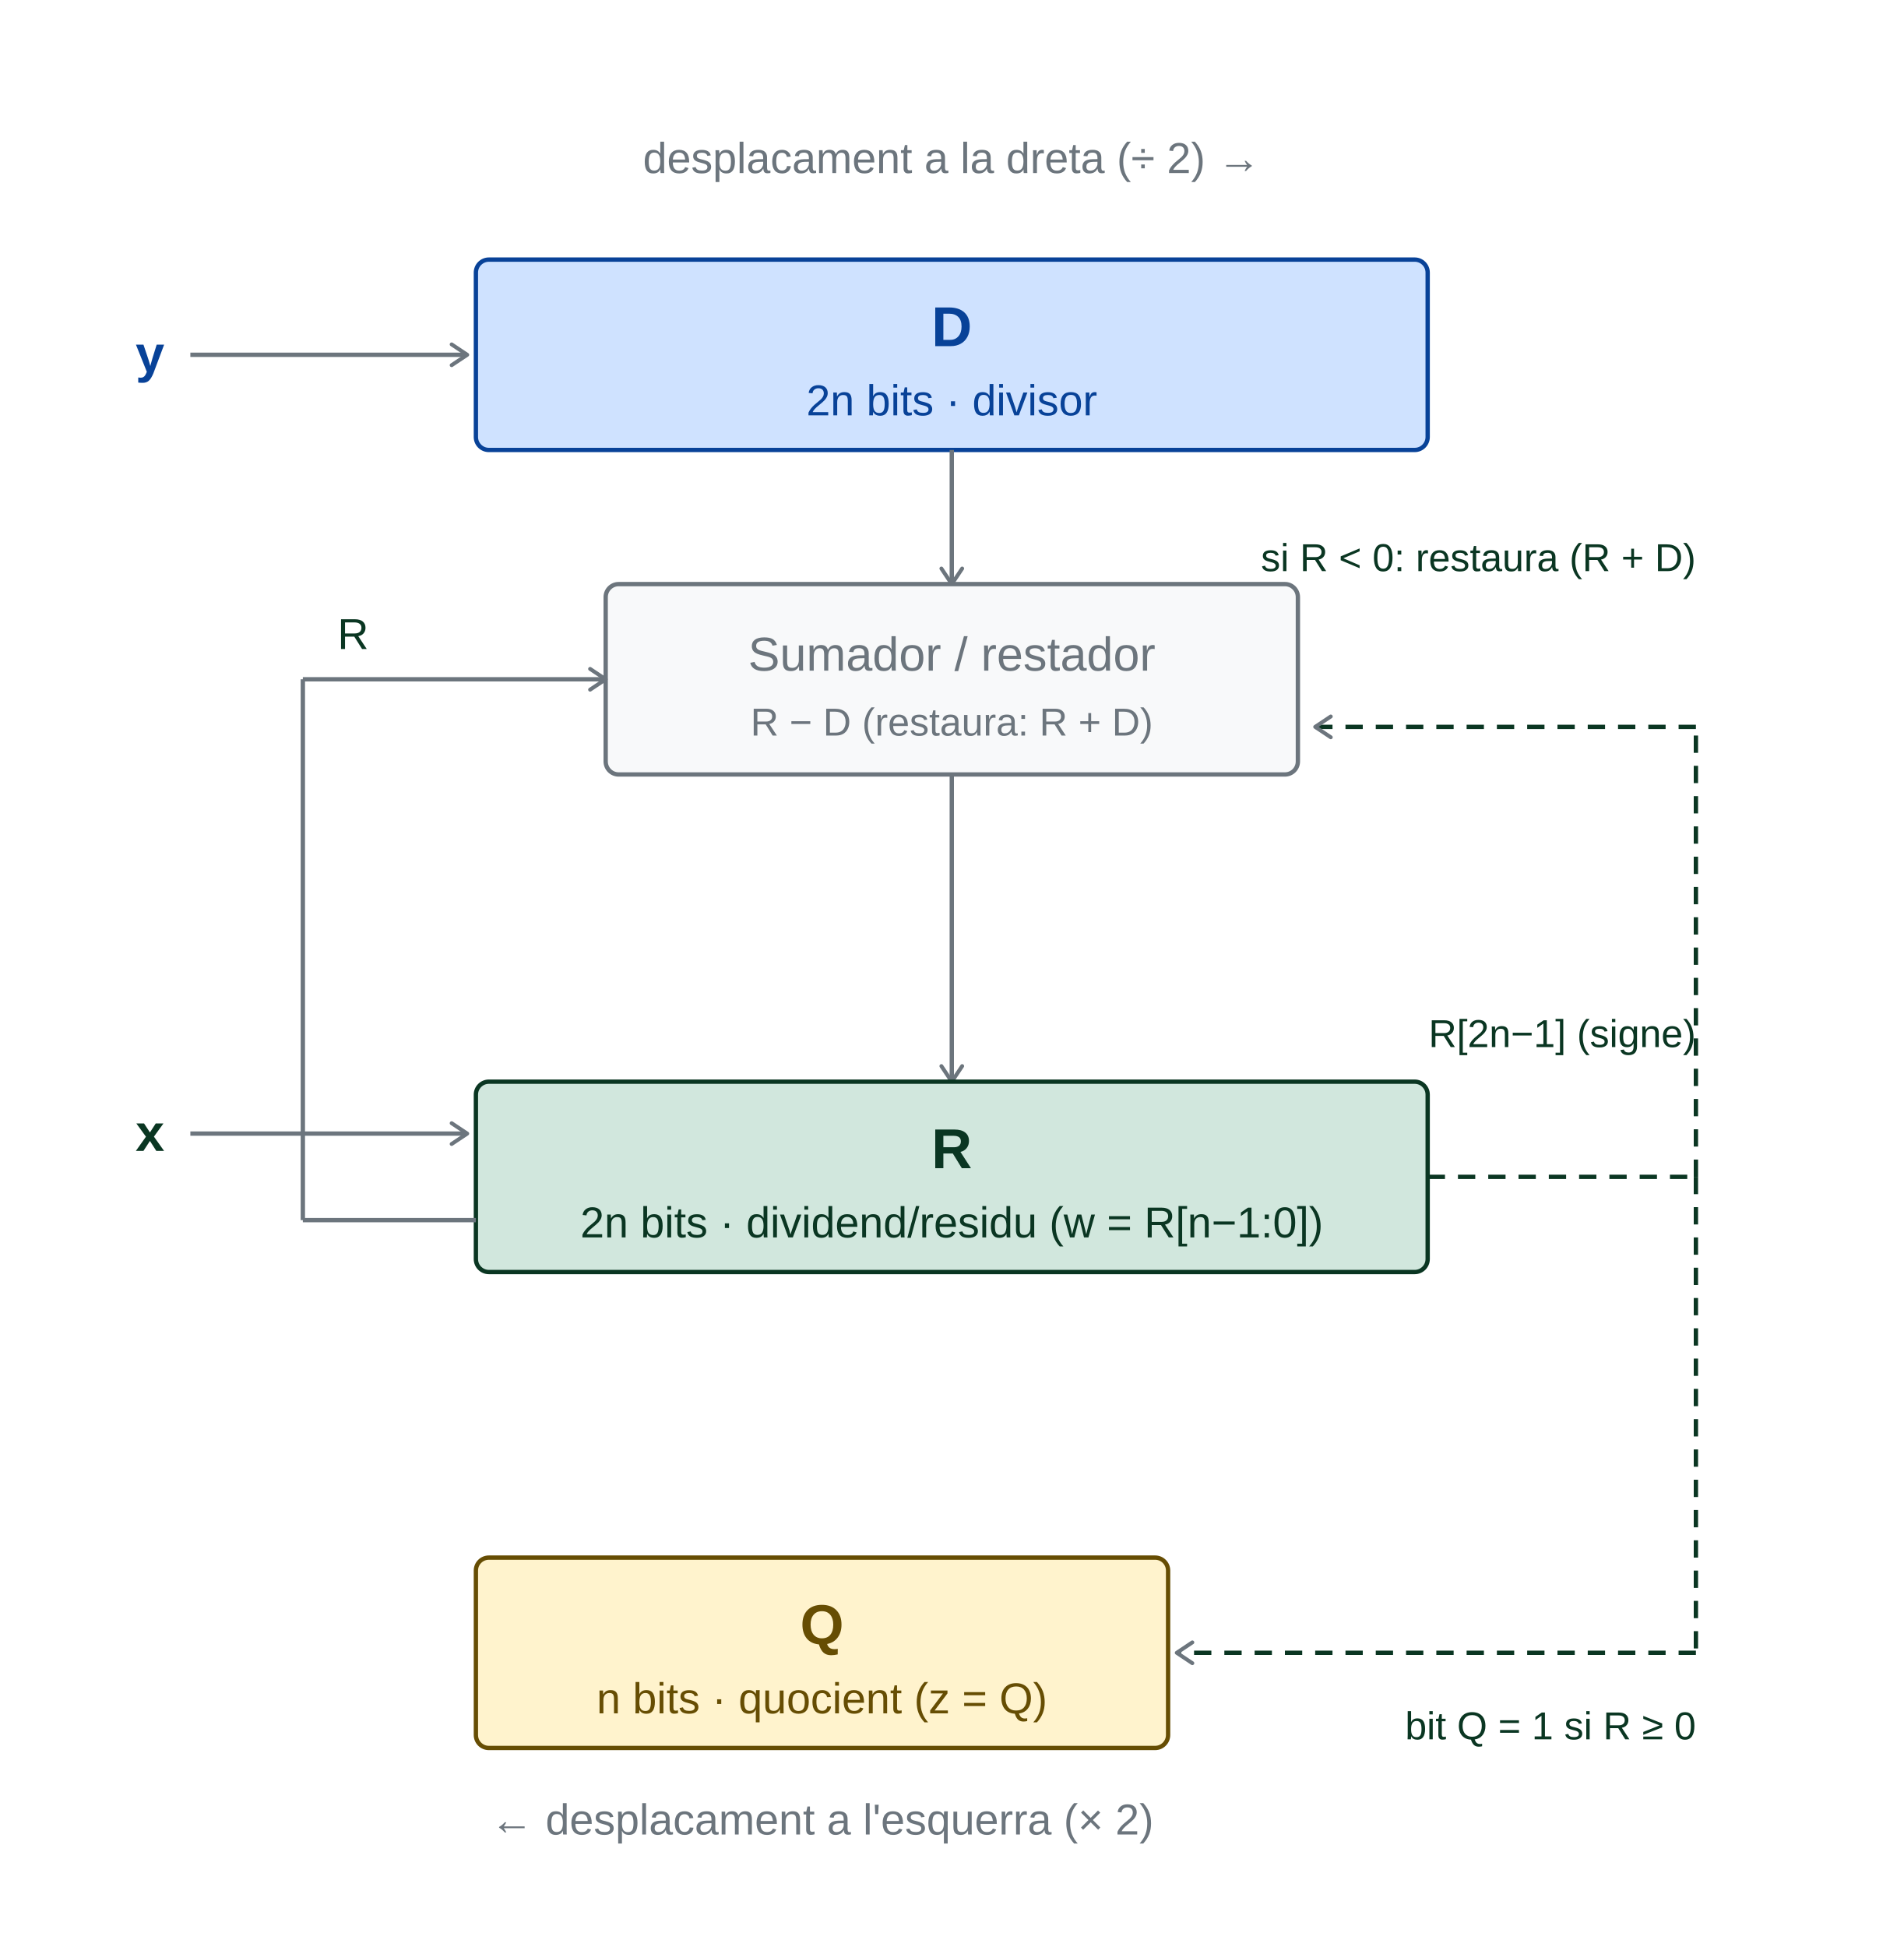
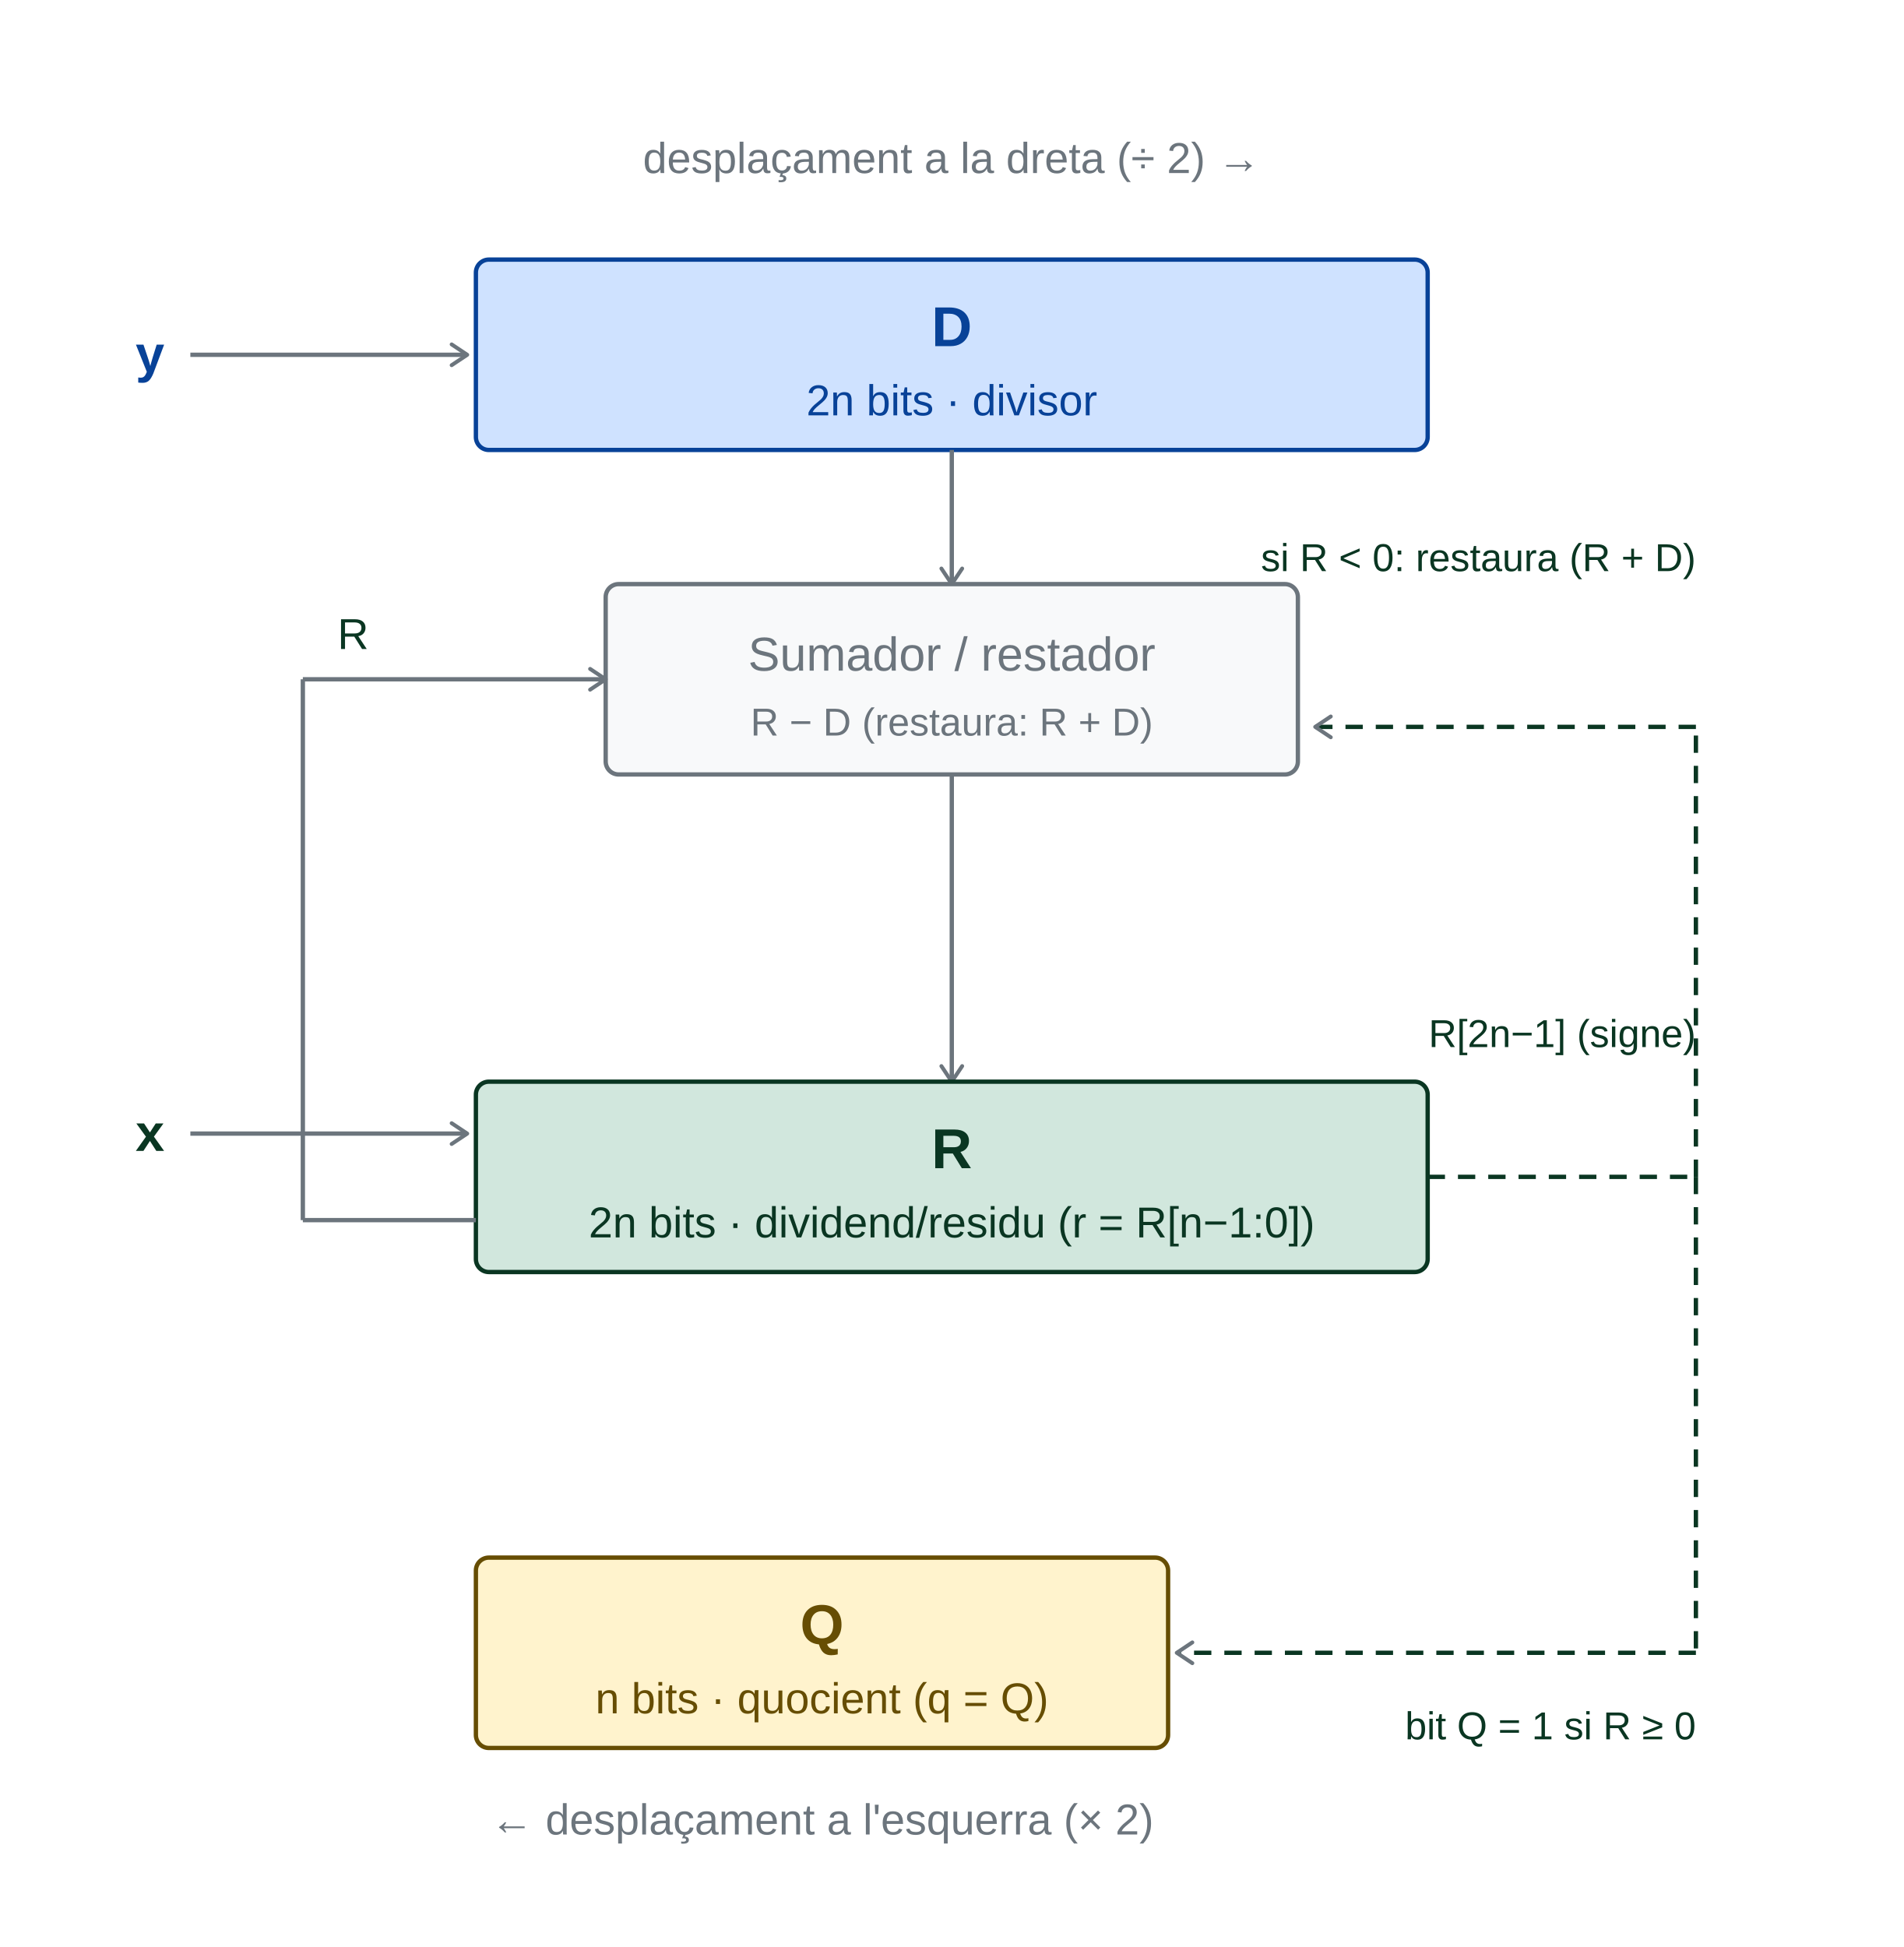
<svg xmlns="http://www.w3.org/2000/svg" width="440" height="450" viewBox="0 0 440 450" role="img">
  <defs>
    <marker id="arrow" viewBox="0 0 10 10" refX="8" refY="5" markerWidth="6" markerHeight="6" orient="auto-start-reverse">
      <path d="M2 1L8 5L2 9" fill="none" stroke="#6c757d" stroke-width="1.5" stroke-linecap="round" stroke-linejoin="round" />
    </marker>
  </defs>
-   <text x="220" y="40" font-family="'Liberation Sans', Arial, Helvetica, sans-serif" font-size="10" fill="#6c757d" text-anchor="middle">desplacament a la dreta (÷ 2) →</text>
+   <text x="220" y="40" font-family="'Liberation Sans', Arial, Helvetica, sans-serif" font-size="10" fill="#6c757d" text-anchor="middle">desplaçament a la dreta (÷ 2) →</text>
  <rect x="110" y="60" width="220" height="44" rx="3" fill="#cfe2ff" stroke="#084298" stroke-width="1" />
  <text x="220" y="80" font-family="'Liberation Sans', Arial, Helvetica, sans-serif" font-size="13" font-weight="bold" fill="#084298" text-anchor="middle">D</text>
  <text x="220" y="96" font-family="'Liberation Sans', Arial, Helvetica, sans-serif" font-size="10" fill="#084298" text-anchor="middle">2n bits · divisor</text>
  <line x1="44" y1="82" x2="108" y2="82" stroke="#6c757d" stroke-width="1" marker-end="url(#arrow)" />
  <text x="38" y="86" font-family="'Liberation Sans', Arial, Helvetica, sans-serif" font-size="12" font-weight="bold" fill="#084298" text-anchor="end">y</text>
  <line x1="220" y1="104" x2="220" y2="135" stroke="#6c757d" stroke-width="1" marker-end="url(#arrow)" />
  <rect x="140" y="135" width="160" height="44" rx="3" fill="#f8f9fa" stroke="#6c757d" stroke-width="1" />
  <text x="220" y="155" font-family="'Liberation Sans', Arial, Helvetica, sans-serif" font-size="11" fill="#6c757d" text-anchor="middle">Sumador / restador</text>
  <text x="220" y="170" font-family="'Liberation Sans', Arial, Helvetica, sans-serif" font-size="9" fill="#6c757d" text-anchor="middle">R − D   (restaura: R + D)</text>
  <line x1="220" y1="179" x2="220" y2="250" stroke="#6c757d" stroke-width="1" marker-end="url(#arrow)" />
  <rect x="110" y="250" width="220" height="44" rx="3" fill="#d1e7dd" stroke="#0a3622" stroke-width="1" />
  <text x="220" y="270" font-family="'Liberation Sans', Arial, Helvetica, sans-serif" font-size="13" font-weight="bold" fill="#0a3622" text-anchor="middle">R</text>
-   <text x="220" y="286" font-family="'Liberation Sans', Arial, Helvetica, sans-serif" font-size="10" fill="#0a3622" text-anchor="middle">2n bits · dividend/residu (w = R[n−1:0])</text>
+   <text x="220" y="286" font-family="'Liberation Sans', Arial, Helvetica, sans-serif" font-size="10" fill="#0a3622" text-anchor="middle">2n bits · dividend/residu (r = R[n−1:0])</text>
  <line x1="44" y1="262" x2="108" y2="262" stroke="#6c757d" stroke-width="1" marker-end="url(#arrow)" />
  <text x="38" y="266" font-family="'Liberation Sans', Arial, Helvetica, sans-serif" font-size="12" font-weight="bold" fill="#0a3622" text-anchor="end">x</text>
  <line x1="110" y1="282" x2="70" y2="282" stroke="#6c757d" stroke-width="1" />
  <line x1="70" y1="282" x2="70" y2="157" stroke="#6c757d" stroke-width="1" />
  <line x1="70" y1="157" x2="140" y2="157" stroke="#6c757d" stroke-width="1" marker-end="url(#arrow)" />
  <text x="78" y="150" font-family="'Liberation Sans', Arial, Helvetica, sans-serif" font-size="10" fill="#0a3622" text-anchor="start">R</text>
  <rect x="110" y="360" width="160" height="44" rx="3" fill="#fff3cd" stroke="#664d03" stroke-width="1" />
  <text x="190" y="380" font-family="'Liberation Sans', Arial, Helvetica, sans-serif" font-size="13" font-weight="bold" fill="#664d03" text-anchor="middle">Q</text>
-   <text x="190" y="396" font-family="'Liberation Sans', Arial, Helvetica, sans-serif" font-size="10" fill="#664d03" text-anchor="middle">n bits · quocient (z = Q)</text>
-   <text x="190" y="424" font-family="'Liberation Sans', Arial, Helvetica, sans-serif" font-size="10" fill="#6c757d" text-anchor="middle">← desplacament a l'esquerra (× 2)</text>
+   <text x="190" y="396" font-family="'Liberation Sans', Arial, Helvetica, sans-serif" font-size="10" fill="#664d03" text-anchor="middle">n bits · quocient (q = Q)</text>
+   <text x="190" y="424" font-family="'Liberation Sans', Arial, Helvetica, sans-serif" font-size="10" fill="#6c757d" text-anchor="middle">← desplaçament a l'esquerra (× 2)</text>
  <line x1="330" y1="272" x2="392" y2="272" stroke="#0a3622" stroke-width="1" stroke-dasharray="4,3" />
  <text x="392" y="242" font-family="'Liberation Sans', Arial, Helvetica, sans-serif" font-size="9" fill="#0a3622" text-anchor="end">R[2n−1] (signe)</text>
  <line x1="392" y1="272" x2="392" y2="168" stroke="#0a3622" stroke-width="1" stroke-dasharray="4,3" />
  <line x1="392" y1="168" x2="304" y2="168" stroke="#0a3622" stroke-width="1" stroke-dasharray="4,3" marker-end="url(#arrow)" />
  <text x="392" y="132" font-family="'Liberation Sans', Arial, Helvetica, sans-serif" font-size="9" fill="#0a3622" text-anchor="end">si R &lt; 0: restaura (R + D)</text>
  <line x1="392" y1="272" x2="392" y2="382" stroke="#0a3622" stroke-width="1" stroke-dasharray="4,3" />
  <line x1="392" y1="382" x2="272" y2="382" stroke="#0a3622" stroke-width="1" stroke-dasharray="4,3" marker-end="url(#arrow)" />
  <text x="392" y="402" font-family="'Liberation Sans', Arial, Helvetica, sans-serif" font-size="9" fill="#0a3622" text-anchor="end">bit Q = 1 si R ≥ 0</text>
</svg>
